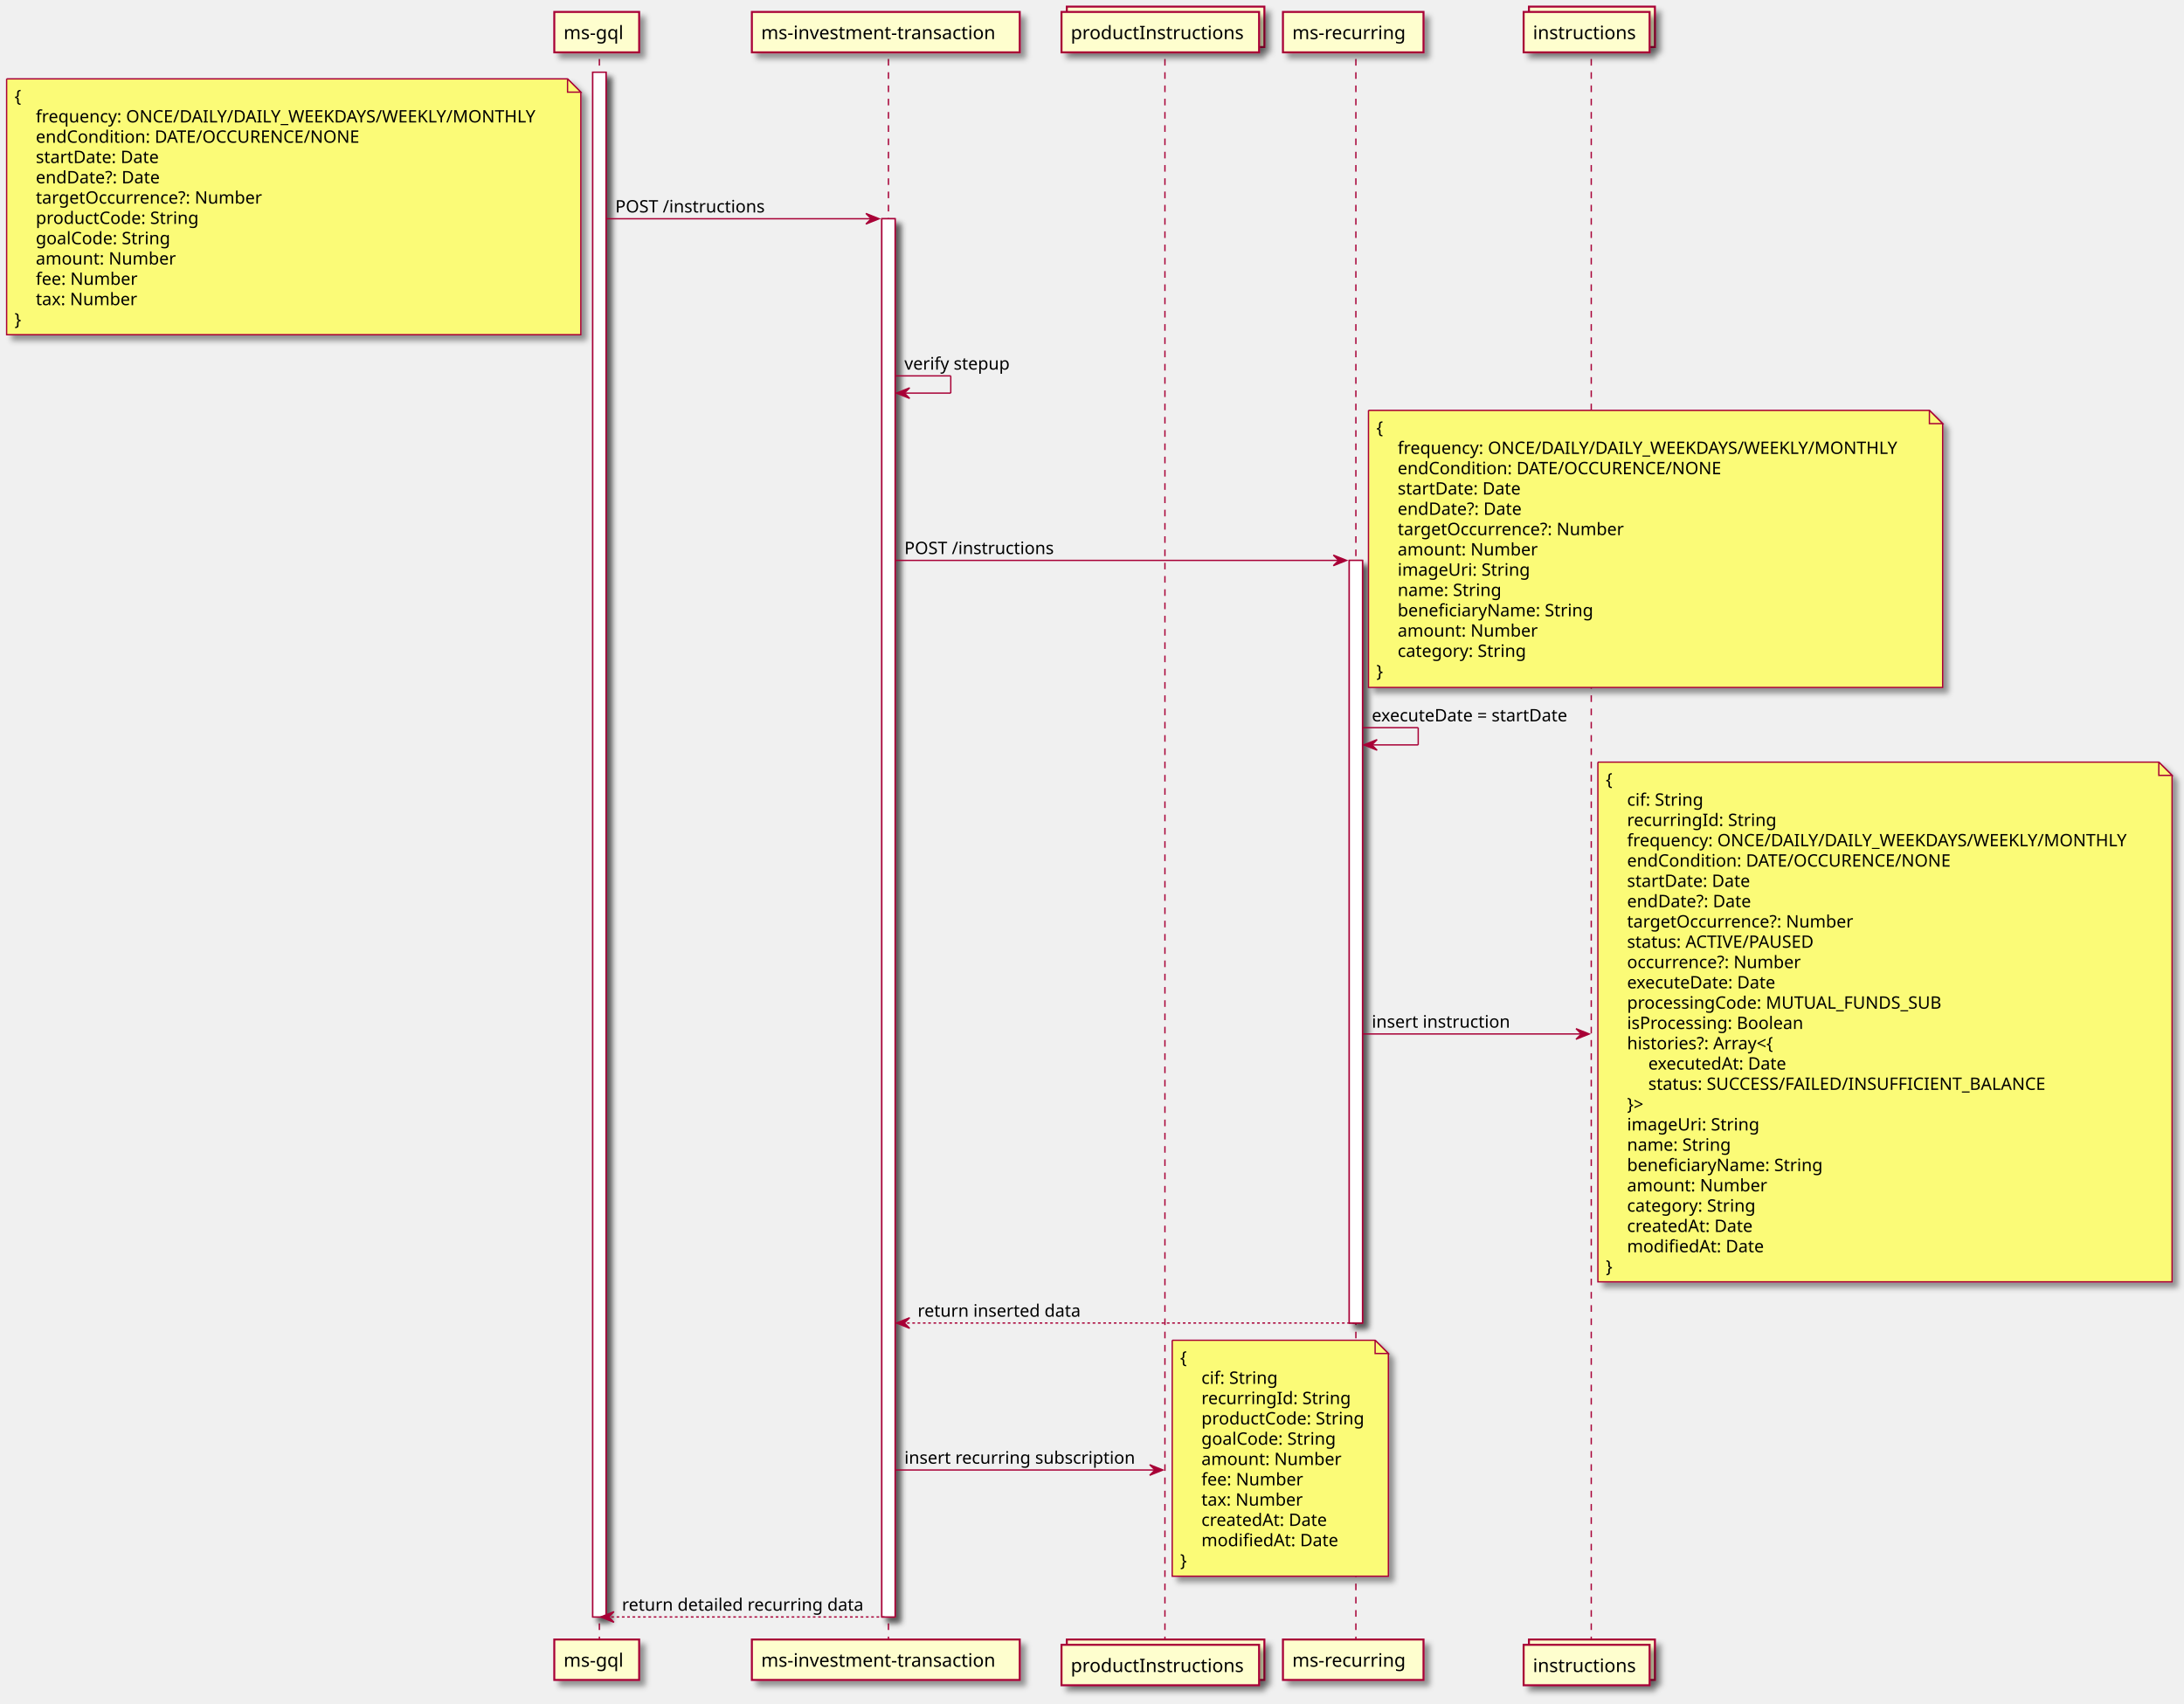
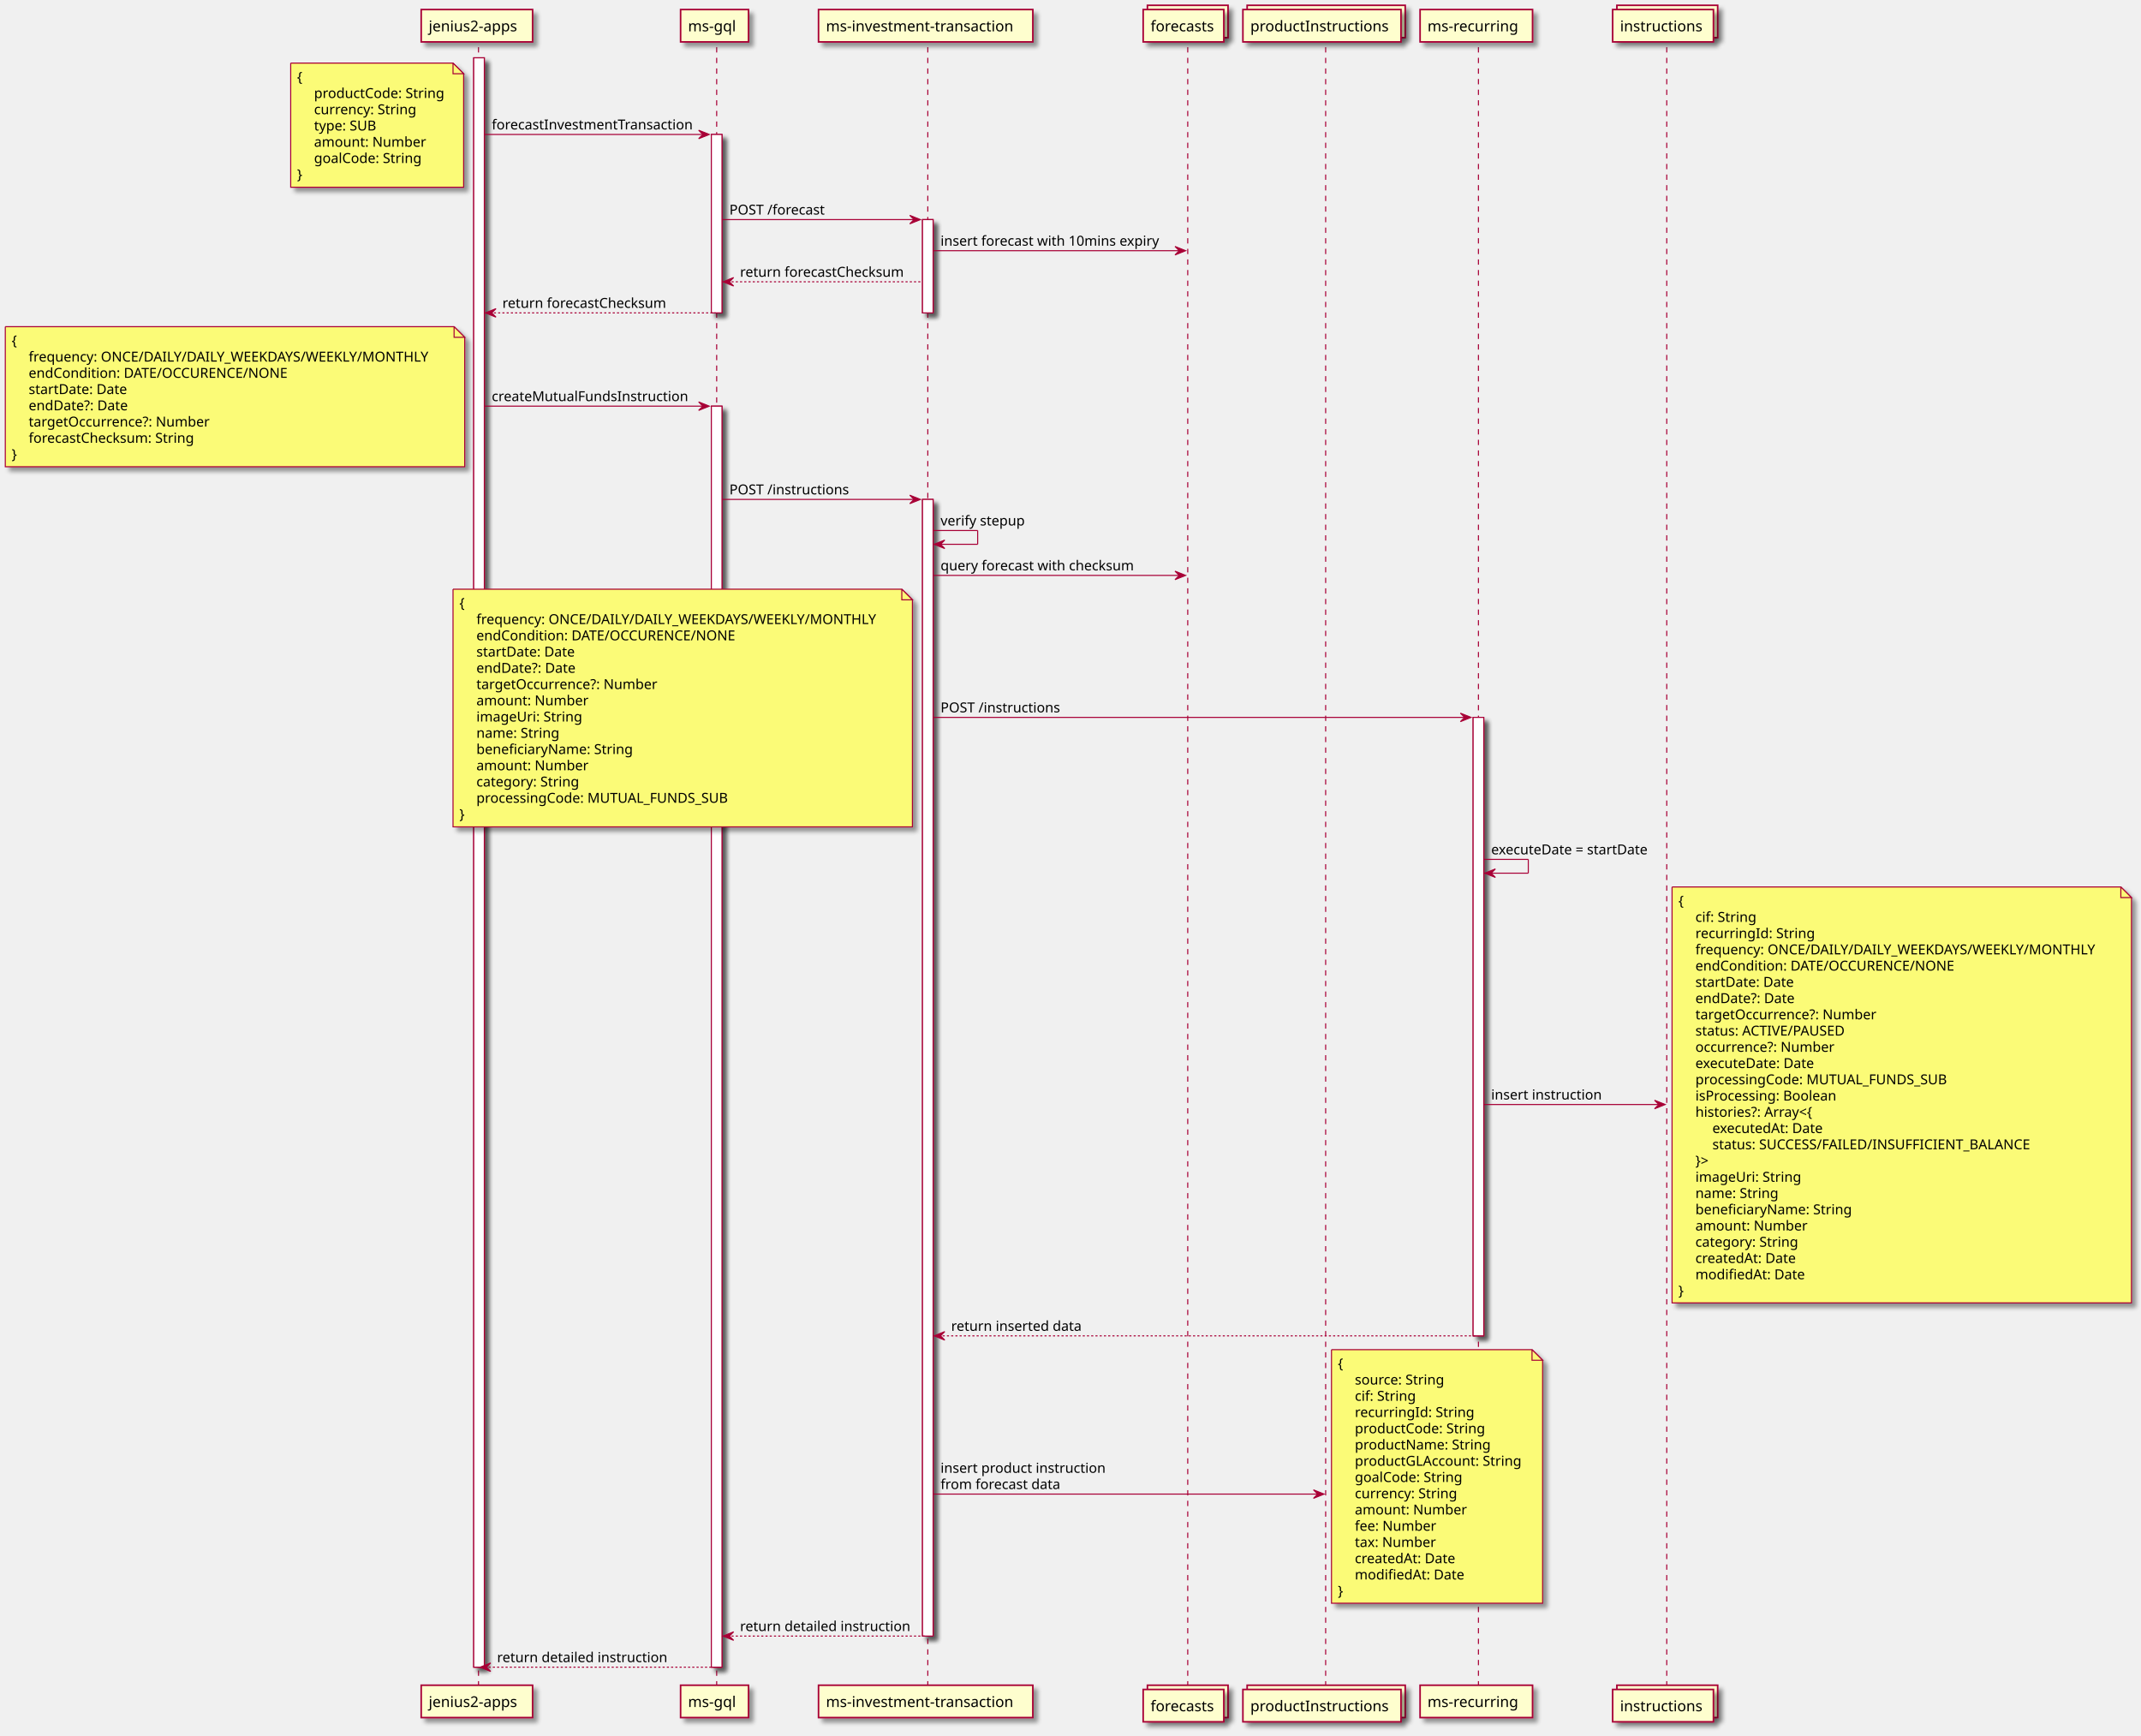
- <svg xmlns="http://www.w3.org/2000/svg" contentScriptType="application/ecmascript" contentStyleType="text/css" height="1285px" preserveAspectRatio="none" style="width:1647px;height:1285px;background:#FFFFFF;" version="1.1" viewBox="0 0 1647 1285" width="1647px" zoomAndPan="magnify">
+ <svg xmlns="http://www.w3.org/2000/svg" contentScriptType="application/ecmascript" contentStyleType="text/css" height="1636px" preserveAspectRatio="none" style="width:2018px;height:1636px;background:#FFFFFF;" version="1.1" viewBox="0 0 2018 1636" width="2018px" zoomAndPan="magnify">
  <defs>
-     <filter height="300%" id="f1tzmuscm38b3a" width="300%" x="-1" y="-1">
+     <filter height="300%" id="f1qr4s6dh1avhm" width="300%" x="-1" y="-1">
      <feGaussianBlur result="blurOut" stdDeviation="2.0" />
      <feColorMatrix in="blurOut" result="blurOut2" type="matrix" values="0 0 0 0 0 0 0 0 0 0 0 0 0 0 0 0 0 0 .4 0" />
      <feOffset dx="4.0" dy="4.0" in="blurOut2" result="blurOut3" />
      <feBlend in="SourceGraphic" in2="blurOut3" mode="normal" />
    </filter>
  </defs>
  <g>
-     <rect fill="#FFFFFF" filter="url(#f1tzmuscm38b3a)" height="1165.186" style="stroke:#A80036;stroke-width:1.0;" width="10" x="447" y="54.488" />
-     <rect fill="#FFFFFF" filter="url(#f1tzmuscm38b3a)" height="1054.667" style="stroke:#A80036;stroke-width:1.0;" width="10" x="665" y="165.007" />
-     <rect fill="#FFFFFF" filter="url(#f1tzmuscm38b3a)" height="575.248" style="stroke:#A80036;stroke-width:1.0;" width="10" x="1017.5" y="422.699" />
-     <line style="stroke:#A80036;stroke-width:1.0;stroke-dasharray:5.0,5.0;" x1="452" x2="452" y1="44.488" y2="1237.674" />
-     <line style="stroke:#A80036;stroke-width:1.0;stroke-dasharray:5.0,5.0;" x1="670" x2="670" y1="44.488" y2="1237.674" />
-     <line style="stroke:#A80036;stroke-width:1.0;stroke-dasharray:5.0,5.0;" x1="878.5" x2="878.5" y1="44.488" y2="1237.674" />
-     <line style="stroke:#A80036;stroke-width:1.0;stroke-dasharray:5.0,5.0;" x1="1022.5" x2="1022.5" y1="44.488" y2="1237.674" />
-     <line style="stroke:#A80036;stroke-width:1.0;stroke-dasharray:5.0,5.0;" x1="1200" x2="1200" y1="44.488" y2="1237.674" />
-     <rect fill="#FEFECE" filter="url(#f1tzmuscm38b3a)" height="30.488" style="stroke:#A80036;stroke-width:1.5;" width="64" x="418" y="9" />
-     <text fill="#000000" font-family="sans-serif" font-size="14" lengthAdjust="spacing" textLength="50" x="425" y="29.535">ms-gql</text>
-     <rect fill="#FEFECE" filter="url(#f1tzmuscm38b3a)" height="30.488" style="stroke:#A80036;stroke-width:1.5;" width="64" x="418" y="1236.674" />
-     <text fill="#000000" font-family="sans-serif" font-size="14" lengthAdjust="spacing" textLength="50" x="425" y="1257.209">ms-gql</text>
-     <rect fill="#FEFECE" filter="url(#f1tzmuscm38b3a)" height="30.488" style="stroke:#A80036;stroke-width:1.5;" width="202" x="567" y="9" />
-     <text fill="#000000" font-family="sans-serif" font-size="14" lengthAdjust="spacing" textLength="188" x="574" y="29.535">ms-investment-transaction</text>
-     <rect fill="#FEFECE" filter="url(#f1tzmuscm38b3a)" height="30.488" style="stroke:#A80036;stroke-width:1.5;" width="202" x="567" y="1236.674" />
-     <text fill="#000000" font-family="sans-serif" font-size="14" lengthAdjust="spacing" textLength="188" x="574" y="1257.209">ms-investment-transaction</text>
-     <rect fill="#FEFECE" filter="url(#f1tzmuscm38b3a)" height="30.488" style="stroke:#A80036;stroke-width:1.5;" width="149" x="804.5" y="5" />
-     <rect fill="#FEFECE" filter="url(#f1tzmuscm38b3a)" height="30.488" style="stroke:#A80036;stroke-width:1.5;" width="149" x="800.5" y="9" />
-     <text fill="#000000" font-family="sans-serif" font-size="14" lengthAdjust="spacing" textLength="135" x="807.5" y="29.535">productInstructions</text>
-     <rect fill="#FEFECE" filter="url(#f1tzmuscm38b3a)" height="30.488" style="stroke:#A80036;stroke-width:1.5;" width="149" x="804.5" y="1236.674" />
-     <rect fill="#FEFECE" filter="url(#f1tzmuscm38b3a)" height="30.488" style="stroke:#A80036;stroke-width:1.5;" width="149" x="800.5" y="1240.674" />
-     <text fill="#000000" font-family="sans-serif" font-size="14" lengthAdjust="spacing" textLength="135" x="807.5" y="1261.209">productInstructions</text>
-     <rect fill="#FEFECE" filter="url(#f1tzmuscm38b3a)" height="30.488" style="stroke:#A80036;stroke-width:1.5;" width="106" x="967.5" y="9" />
-     <text fill="#000000" font-family="sans-serif" font-size="14" lengthAdjust="spacing" textLength="92" x="974.5" y="29.535">ms-recurring</text>
-     <rect fill="#FEFECE" filter="url(#f1tzmuscm38b3a)" height="30.488" style="stroke:#A80036;stroke-width:1.5;" width="106" x="967.5" y="1236.674" />
-     <text fill="#000000" font-family="sans-serif" font-size="14" lengthAdjust="spacing" textLength="92" x="974.5" y="1257.209">ms-recurring</text>
-     <rect fill="#FEFECE" filter="url(#f1tzmuscm38b3a)" height="30.488" style="stroke:#A80036;stroke-width:1.5;" width="95" x="1153" y="5" />
-     <rect fill="#FEFECE" filter="url(#f1tzmuscm38b3a)" height="30.488" style="stroke:#A80036;stroke-width:1.5;" width="95" x="1149" y="9" />
-     <text fill="#000000" font-family="sans-serif" font-size="14" lengthAdjust="spacing" textLength="81" x="1156" y="29.535">instructions</text>
-     <rect fill="#FEFECE" filter="url(#f1tzmuscm38b3a)" height="30.488" style="stroke:#A80036;stroke-width:1.5;" width="95" x="1153" y="1236.674" />
-     <rect fill="#FEFECE" filter="url(#f1tzmuscm38b3a)" height="30.488" style="stroke:#A80036;stroke-width:1.5;" width="95" x="1149" y="1240.674" />
-     <text fill="#000000" font-family="sans-serif" font-size="14" lengthAdjust="spacing" textLength="81" x="1156" y="1261.209">instructions</text>
-     <rect fill="#FFFFFF" filter="url(#f1tzmuscm38b3a)" height="1165.186" style="stroke:#A80036;stroke-width:1.0;" width="10" x="447" y="54.488" />
-     <rect fill="#FFFFFF" filter="url(#f1tzmuscm38b3a)" height="1054.667" style="stroke:#A80036;stroke-width:1.0;" width="10" x="665" y="165.007" />
-     <rect fill="#FFFFFF" filter="url(#f1tzmuscm38b3a)" height="575.248" style="stroke:#A80036;stroke-width:1.0;" width="10" x="1017.5" y="422.699" />
-     <polygon fill="#A80036" points="653,161.007,663,165.007,653,169.007,657,165.007" style="stroke:#A80036;stroke-width:1.0;" />
-     <line style="stroke:#A80036;stroke-width:1.0;" x1="457" x2="659" y1="165.007" y2="165.007" />
-     <text fill="#000000" font-family="sans-serif" font-size="13" lengthAdjust="spacing" textLength="119" x="464" y="160.265">POST /instructions</text>
-     <path d="M5,59.488 L5,252.488 L438,252.488 L438,69.488 L428,59.488 L5,59.488 " fill="#FBFB77" filter="url(#f1tzmuscm38b3a)" style="stroke:#A80036;stroke-width:1.0;" />
-     <path d="M428,59.488 L428,69.488 L438,69.488 L428,59.488 " fill="#FBFB77" style="stroke:#A80036;stroke-width:1.0;" />
-     <text fill="#000000" font-family="sans-serif" font-size="13" lengthAdjust="spacing" textLength="4" x="11" y="77.057">{</text>
-     <text fill="#000000" font-family="sans-serif" font-size="13" lengthAdjust="spacing" textLength="396" x="27" y="92.367">frequency: ONCE/DAILY/DAILY_WEEKDAYS/WEEKLY/MONTHLY</text>
-     <text fill="#000000" font-family="sans-serif" font-size="13" lengthAdjust="spacing" textLength="256" x="27" y="107.678">endCondition: DATE/OCCURENCE/NONE</text>
-     <text fill="#000000" font-family="sans-serif" font-size="13" lengthAdjust="spacing" textLength="95" x="27" y="122.988">startDate: Date</text>
-     <text fill="#000000" font-family="sans-serif" font-size="13" lengthAdjust="spacing" textLength="94" x="27" y="138.299">endDate?: Date</text>
-     <text fill="#000000" font-family="sans-serif" font-size="13" lengthAdjust="spacing" textLength="171" x="27" y="153.609">targetOccurrence?: Number</text>
-     <text fill="#000000" font-family="sans-serif" font-size="13" lengthAdjust="spacing" textLength="126" x="27" y="168.92">productCode: String</text>
-     <text fill="#000000" font-family="sans-serif" font-size="13" lengthAdjust="spacing" textLength="104" x="27" y="184.231">goalCode: String</text>
-     <text fill="#000000" font-family="sans-serif" font-size="13" lengthAdjust="spacing" textLength="106" x="27" y="199.541">amount: Number</text>
-     <text fill="#000000" font-family="sans-serif" font-size="13" lengthAdjust="spacing" textLength="77" x="27" y="214.852">fee: Number</text>
-     <text fill="#000000" font-family="sans-serif" font-size="13" lengthAdjust="spacing" textLength="78" x="27" y="230.162">tax: Number</text>
-     <text fill="#000000" font-family="sans-serif" font-size="13" lengthAdjust="spacing" textLength="4" x="11" y="245.473">}</text>
-     <line style="stroke:#A80036;stroke-width:1.0;" x1="675" x2="717" y1="283.525" y2="283.525" />
-     <line style="stroke:#A80036;stroke-width:1.0;" x1="717" x2="717" y1="283.525" y2="296.525" />
-     <line style="stroke:#A80036;stroke-width:1.0;" x1="676" x2="717" y1="296.525" y2="296.525" />
-     <polygon fill="#A80036" points="686,292.525,676,296.525,686,300.525,682,296.525" style="stroke:#A80036;stroke-width:1.0;" />
-     <text fill="#000000" font-family="sans-serif" font-size="13" lengthAdjust="spacing" textLength="82" x="682" y="278.783">verify stepup</text>
-     <polygon fill="#A80036" points="1005.5,418.699,1015.5,422.699,1005.5,426.699,1009.5,422.699" style="stroke:#A80036;stroke-width:1.0;" />
-     <line style="stroke:#A80036;stroke-width:1.0;" x1="675" x2="1011.5" y1="422.699" y2="422.699" />
-     <text fill="#000000" font-family="sans-serif" font-size="13" lengthAdjust="spacing" textLength="119" x="682" y="417.957">POST /instructions</text>
-     <path d="M1032,309.525 L1032,518.525 L1465,518.525 L1465,319.525 L1455,309.525 L1032,309.525 " fill="#FBFB77" filter="url(#f1tzmuscm38b3a)" style="stroke:#A80036;stroke-width:1.0;" />
-     <path d="M1455,309.525 L1455,319.525 L1465,319.525 L1455,309.525 " fill="#FBFB77" style="stroke:#A80036;stroke-width:1.0;" />
-     <text fill="#000000" font-family="sans-serif" font-size="13" lengthAdjust="spacing" textLength="4" x="1038" y="327.094">{</text>
-     <text fill="#000000" font-family="sans-serif" font-size="13" lengthAdjust="spacing" textLength="396" x="1054" y="342.404">frequency: ONCE/DAILY/DAILY_WEEKDAYS/WEEKLY/MONTHLY</text>
-     <text fill="#000000" font-family="sans-serif" font-size="13" lengthAdjust="spacing" textLength="256" x="1054" y="357.715">endCondition: DATE/OCCURENCE/NONE</text>
-     <text fill="#000000" font-family="sans-serif" font-size="13" lengthAdjust="spacing" textLength="95" x="1054" y="373.025">startDate: Date</text>
-     <text fill="#000000" font-family="sans-serif" font-size="13" lengthAdjust="spacing" textLength="94" x="1054" y="388.336">endDate?: Date</text>
-     <text fill="#000000" font-family="sans-serif" font-size="13" lengthAdjust="spacing" textLength="171" x="1054" y="403.647">targetOccurrence?: Number</text>
-     <text fill="#000000" font-family="sans-serif" font-size="13" lengthAdjust="spacing" textLength="106" x="1054" y="418.957">amount: Number</text>
-     <text fill="#000000" font-family="sans-serif" font-size="13" lengthAdjust="spacing" textLength="101" x="1054" y="434.268">imageUri: String</text>
-     <text fill="#000000" font-family="sans-serif" font-size="13" lengthAdjust="spacing" textLength="79" x="1054" y="449.578">name: String</text>
-     <text fill="#000000" font-family="sans-serif" font-size="13" lengthAdjust="spacing" textLength="150" x="1054" y="464.889">beneficiaryName: String</text>
-     <text fill="#000000" font-family="sans-serif" font-size="13" lengthAdjust="spacing" textLength="106" x="1054" y="480.199">amount: Number</text>
-     <text fill="#000000" font-family="sans-serif" font-size="13" lengthAdjust="spacing" textLength="99" x="1054" y="495.51">category: String</text>
-     <text fill="#000000" font-family="sans-serif" font-size="13" lengthAdjust="spacing" textLength="4" x="1038" y="510.82">}</text>
-     <line style="stroke:#A80036;stroke-width:1.0;" x1="1027.5" x2="1069.5" y1="548.873" y2="548.873" />
-     <line style="stroke:#A80036;stroke-width:1.0;" x1="1069.5" x2="1069.5" y1="548.873" y2="561.873" />
-     <line style="stroke:#A80036;stroke-width:1.0;" x1="1028.5" x2="1069.5" y1="561.873" y2="561.873" />
-     <polygon fill="#A80036" points="1038.5,557.873,1028.5,561.873,1038.5,565.873,1034.5,561.873" style="stroke:#A80036;stroke-width:1.0;" />
-     <text fill="#000000" font-family="sans-serif" font-size="13" lengthAdjust="spacing" textLength="154" x="1034.5" y="544.131">executeDate = startDate</text>
-     <polygon fill="#A80036" points="1188.5,775.91,1198.5,779.91,1188.5,783.91,1192.5,779.91" style="stroke:#A80036;stroke-width:1.0;" />
-     <line style="stroke:#A80036;stroke-width:1.0;" x1="1027.5" x2="1194.5" y1="779.91" y2="779.91" />
-     <text fill="#000000" font-family="sans-serif" font-size="13" lengthAdjust="spacing" textLength="109" x="1034.5" y="775.168">insert instruction</text>
-     <path d="M1205,574.873 L1205,966.873 L1638,966.873 L1638,584.873 L1628,574.873 L1205,574.873 " fill="#FBFB77" filter="url(#f1tzmuscm38b3a)" style="stroke:#A80036;stroke-width:1.0;" />
-     <path d="M1628,574.873 L1628,584.873 L1638,584.873 L1628,574.873 " fill="#FBFB77" style="stroke:#A80036;stroke-width:1.0;" />
-     <text fill="#000000" font-family="sans-serif" font-size="13" lengthAdjust="spacing" textLength="4" x="1211" y="592.441">{</text>
-     <text fill="#000000" font-family="sans-serif" font-size="13" lengthAdjust="spacing" textLength="61" x="1227" y="607.752">cif: String</text>
-     <text fill="#000000" font-family="sans-serif" font-size="13" lengthAdjust="spacing" textLength="114" x="1227" y="623.062">recurringId: String</text>
-     <text fill="#000000" font-family="sans-serif" font-size="13" lengthAdjust="spacing" textLength="396" x="1227" y="638.373">frequency: ONCE/DAILY/DAILY_WEEKDAYS/WEEKLY/MONTHLY</text>
-     <text fill="#000000" font-family="sans-serif" font-size="13" lengthAdjust="spacing" textLength="256" x="1227" y="653.684">endCondition: DATE/OCCURENCE/NONE</text>
-     <text fill="#000000" font-family="sans-serif" font-size="13" lengthAdjust="spacing" textLength="95" x="1227" y="668.994">startDate: Date</text>
-     <text fill="#000000" font-family="sans-serif" font-size="13" lengthAdjust="spacing" textLength="94" x="1227" y="684.305">endDate?: Date</text>
-     <text fill="#000000" font-family="sans-serif" font-size="13" lengthAdjust="spacing" textLength="171" x="1227" y="699.615">targetOccurrence?: Number</text>
-     <text fill="#000000" font-family="sans-serif" font-size="13" lengthAdjust="spacing" textLength="148" x="1227" y="714.926">status: ACTIVE/PAUSED</text>
-     <text fill="#000000" font-family="sans-serif" font-size="13" lengthAdjust="spacing" textLength="132" x="1227" y="730.236">occurrence?: Number</text>
-     <text fill="#000000" font-family="sans-serif" font-size="13" lengthAdjust="spacing" textLength="115" x="1227" y="745.547">executeDate: Date</text>
-     <text fill="#000000" font-family="sans-serif" font-size="13" lengthAdjust="spacing" textLength="242" x="1227" y="760.857">processingCode: MUTUAL_FUNDS_SUB</text>
-     <text fill="#000000" font-family="sans-serif" font-size="13" lengthAdjust="spacing" textLength="136" x="1227" y="776.168">isProcessing: Boolean</text>
-     <text fill="#000000" font-family="sans-serif" font-size="13" lengthAdjust="spacing" textLength="115" x="1227" y="791.479">histories?: Array&lt;{</text>
-     <text fill="#000000" font-family="sans-serif" font-size="13" lengthAdjust="spacing" textLength="108" x="1243" y="806.789">executedAt: Date</text>
-     <text fill="#000000" font-family="sans-serif" font-size="13" lengthAdjust="spacing" textLength="311" x="1243" y="822.1">status: SUCCESS/FAILED/INSUFFICIENT_BALANCE</text>
-     <text fill="#000000" font-family="sans-serif" font-size="13" lengthAdjust="spacing" textLength="14" x="1227" y="837.41">}&gt;</text>
-     <text fill="#000000" font-family="sans-serif" font-size="13" lengthAdjust="spacing" textLength="101" x="1227" y="852.721">imageUri: String</text>
-     <text fill="#000000" font-family="sans-serif" font-size="13" lengthAdjust="spacing" textLength="79" x="1227" y="868.031">name: String</text>
-     <text fill="#000000" font-family="sans-serif" font-size="13" lengthAdjust="spacing" textLength="150" x="1227" y="883.342">beneficiaryName: String</text>
-     <text fill="#000000" font-family="sans-serif" font-size="13" lengthAdjust="spacing" textLength="106" x="1227" y="898.652">amount: Number</text>
-     <text fill="#000000" font-family="sans-serif" font-size="13" lengthAdjust="spacing" textLength="99" x="1227" y="913.963">category: String</text>
-     <text fill="#000000" font-family="sans-serif" font-size="13" lengthAdjust="spacing" textLength="97" x="1227" y="929.273">createdAt: Date</text>
-     <text fill="#000000" font-family="sans-serif" font-size="13" lengthAdjust="spacing" textLength="107" x="1227" y="944.584">modifiedAt: Date</text>
-     <text fill="#000000" font-family="sans-serif" font-size="13" lengthAdjust="spacing" textLength="4" x="1211" y="959.894">}</text>
-     <polygon fill="#A80036" points="686,993.947,676,997.947,686,1001.947,682,997.947" style="stroke:#A80036;stroke-width:1.0;" />
-     <line style="stroke:#A80036;stroke-width:1.0;stroke-dasharray:2.0,2.0;" x1="680" x2="1021.5" y1="997.947" y2="997.947" />
-     <text fill="#000000" font-family="sans-serif" font-size="13" lengthAdjust="spacing" textLength="124" x="692" y="993.205">return inserted data</text>
-     <polygon fill="#A80036" points="867,1104.811,877,1108.811,867,1112.811,871,1108.811" style="stroke:#A80036;stroke-width:1.0;" />
-     <line style="stroke:#A80036;stroke-width:1.0;" x1="675" x2="873" y1="1108.811" y2="1108.811" />
-     <text fill="#000000" font-family="sans-serif" font-size="13" lengthAdjust="spacing" textLength="180" x="682" y="1104.068">insert recurring subscription</text>
-     <path d="M884,1010.947 L884,1188.947 L1047,1188.947 L1047,1020.947 L1037,1010.947 L884,1010.947 " fill="#FBFB77" filter="url(#f1tzmuscm38b3a)" style="stroke:#A80036;stroke-width:1.0;" />
-     <path d="M1037,1010.947 L1037,1020.947 L1047,1020.947 L1037,1010.947 " fill="#FBFB77" style="stroke:#A80036;stroke-width:1.0;" />
-     <text fill="#000000" font-family="sans-serif" font-size="13" lengthAdjust="spacing" textLength="4" x="890" y="1028.516">{</text>
-     <text fill="#000000" font-family="sans-serif" font-size="13" lengthAdjust="spacing" textLength="61" x="906" y="1043.826">cif: String</text>
-     <text fill="#000000" font-family="sans-serif" font-size="13" lengthAdjust="spacing" textLength="114" x="906" y="1059.137">recurringId: String</text>
-     <text fill="#000000" font-family="sans-serif" font-size="13" lengthAdjust="spacing" textLength="126" x="906" y="1074.447">productCode: String</text>
-     <text fill="#000000" font-family="sans-serif" font-size="13" lengthAdjust="spacing" textLength="104" x="906" y="1089.758">goalCode: String</text>
-     <text fill="#000000" font-family="sans-serif" font-size="13" lengthAdjust="spacing" textLength="106" x="906" y="1105.068">amount: Number</text>
-     <text fill="#000000" font-family="sans-serif" font-size="13" lengthAdjust="spacing" textLength="77" x="906" y="1120.379">fee: Number</text>
-     <text fill="#000000" font-family="sans-serif" font-size="13" lengthAdjust="spacing" textLength="78" x="906" y="1135.689">tax: Number</text>
-     <text fill="#000000" font-family="sans-serif" font-size="13" lengthAdjust="spacing" textLength="97" x="906" y="1151">createdAt: Date</text>
-     <text fill="#000000" font-family="sans-serif" font-size="13" lengthAdjust="spacing" textLength="107" x="906" y="1166.311">modifiedAt: Date</text>
-     <text fill="#000000" font-family="sans-serif" font-size="13" lengthAdjust="spacing" textLength="4" x="890" y="1181.621">}</text>
-     <polygon fill="#A80036" points="463,1215.674,453,1219.674,463,1223.674,459,1219.674" style="stroke:#A80036;stroke-width:1.0;" />
-     <line style="stroke:#A80036;stroke-width:1.0;stroke-dasharray:2.0,2.0;" x1="457" x2="669" y1="1219.674" y2="1219.674" />
-     <text fill="#000000" font-family="sans-serif" font-size="13" lengthAdjust="spacing" textLength="184" x="469" y="1214.932">return detailed recurring data</text>
+     <rect fill="#FFFFFF" filter="url(#f1qr4s6dh1avhm)" height="1516.844" style="stroke:#A80036;stroke-width:1.0;" width="10" x="446.5" y="54.488" />
+     <rect fill="#FFFFFF" filter="url(#f1qr4s6dh1avhm)" height="168.174" style="stroke:#A80036;stroke-width:1.0;" width="10" x="670.5" y="126.731" />
+     <rect fill="#FFFFFF" filter="url(#f1qr4s6dh1avhm)" height="1188.53" style="stroke:#A80036;stroke-width:1.0;" width="10" x="670.5" y="382.802" />
+     <rect fill="#FFFFFF" filter="url(#f1qr4s6dh1avhm)" height="87.932" style="stroke:#A80036;stroke-width:1.0;" width="10" x="869.5" y="206.973" />
+     <rect fill="#FFFFFF" filter="url(#f1qr4s6dh1avhm)" height="1071.322" style="stroke:#A80036;stroke-width:1.0;" width="10" x="869.5" y="470.699" />
+     <rect fill="#FFFFFF" filter="url(#f1qr4s6dh1avhm)" height="582.903" style="stroke:#A80036;stroke-width:1.0;" width="10" x="1388.5" y="676.149" />
+     <line style="stroke:#A80036;stroke-width:1.0;stroke-dasharray:5.0,5.0;" x1="451" x2="451" y1="44.488" y2="1589.332" />
+     <line style="stroke:#A80036;stroke-width:1.0;stroke-dasharray:5.0,5.0;" x1="675.5" x2="675.5" y1="44.488" y2="1589.332" />
+     <line style="stroke:#A80036;stroke-width:1.0;stroke-dasharray:5.0,5.0;" x1="874.5" x2="874.5" y1="44.488" y2="1589.332" />
+     <line style="stroke:#A80036;stroke-width:1.0;stroke-dasharray:5.0,5.0;" x1="1119.5" x2="1119.5" y1="44.488" y2="1589.332" />
+     <line style="stroke:#A80036;stroke-width:1.0;stroke-dasharray:5.0,5.0;" x1="1249.5" x2="1249.5" y1="44.488" y2="1589.332" />
+     <line style="stroke:#A80036;stroke-width:1.0;stroke-dasharray:5.0,5.0;" x1="1393.5" x2="1393.5" y1="44.488" y2="1589.332" />
+     <line style="stroke:#A80036;stroke-width:1.0;stroke-dasharray:5.0,5.0;" x1="1571" x2="1571" y1="44.488" y2="1589.332" />
+     <rect fill="#FEFECE" filter="url(#f1qr4s6dh1avhm)" height="30.488" style="stroke:#A80036;stroke-width:1.5;" width="105" x="397" y="9" />
+     <text fill="#000000" font-family="sans-serif" font-size="14" lengthAdjust="spacing" textLength="91" x="404" y="29.535">jenius2-apps</text>
+     <rect fill="#FEFECE" filter="url(#f1qr4s6dh1avhm)" height="30.488" style="stroke:#A80036;stroke-width:1.5;" width="105" x="397" y="1588.332" />
+     <text fill="#000000" font-family="sans-serif" font-size="14" lengthAdjust="spacing" textLength="91" x="404" y="1608.867">jenius2-apps</text>
+     <rect fill="#FEFECE" filter="url(#f1qr4s6dh1avhm)" height="30.488" style="stroke:#A80036;stroke-width:1.5;" width="64" x="641.5" y="9" />
+     <text fill="#000000" font-family="sans-serif" font-size="14" lengthAdjust="spacing" textLength="50" x="648.5" y="29.535">ms-gql</text>
+     <rect fill="#FEFECE" filter="url(#f1qr4s6dh1avhm)" height="30.488" style="stroke:#A80036;stroke-width:1.5;" width="64" x="641.5" y="1588.332" />
+     <text fill="#000000" font-family="sans-serif" font-size="14" lengthAdjust="spacing" textLength="50" x="648.5" y="1608.867">ms-gql</text>
+     <rect fill="#FEFECE" filter="url(#f1qr4s6dh1avhm)" height="30.488" style="stroke:#A80036;stroke-width:1.5;" width="202" x="771.5" y="9" />
+     <text fill="#000000" font-family="sans-serif" font-size="14" lengthAdjust="spacing" textLength="188" x="778.5" y="29.535">ms-investment-transaction</text>
+     <rect fill="#FEFECE" filter="url(#f1qr4s6dh1avhm)" height="30.488" style="stroke:#A80036;stroke-width:1.5;" width="202" x="771.5" y="1588.332" />
+     <text fill="#000000" font-family="sans-serif" font-size="14" lengthAdjust="spacing" textLength="188" x="778.5" y="1608.867">ms-investment-transaction</text>
+     <rect fill="#FEFECE" filter="url(#f1qr4s6dh1avhm)" height="30.488" style="stroke:#A80036;stroke-width:1.5;" width="76" x="1081.5" y="5" />
+     <rect fill="#FEFECE" filter="url(#f1qr4s6dh1avhm)" height="30.488" style="stroke:#A80036;stroke-width:1.5;" width="76" x="1077.5" y="9" />
+     <text fill="#000000" font-family="sans-serif" font-size="14" lengthAdjust="spacing" textLength="62" x="1084.5" y="29.535">forecasts</text>
+     <rect fill="#FEFECE" filter="url(#f1qr4s6dh1avhm)" height="30.488" style="stroke:#A80036;stroke-width:1.5;" width="76" x="1081.5" y="1588.332" />
+     <rect fill="#FEFECE" filter="url(#f1qr4s6dh1avhm)" height="30.488" style="stroke:#A80036;stroke-width:1.5;" width="76" x="1077.5" y="1592.332" />
+     <text fill="#000000" font-family="sans-serif" font-size="14" lengthAdjust="spacing" textLength="62" x="1084.5" y="1612.867">forecasts</text>
+     <rect fill="#FEFECE" filter="url(#f1qr4s6dh1avhm)" height="30.488" style="stroke:#A80036;stroke-width:1.5;" width="149" x="1175.5" y="5" />
+     <rect fill="#FEFECE" filter="url(#f1qr4s6dh1avhm)" height="30.488" style="stroke:#A80036;stroke-width:1.5;" width="149" x="1171.5" y="9" />
+     <text fill="#000000" font-family="sans-serif" font-size="14" lengthAdjust="spacing" textLength="135" x="1178.5" y="29.535">productInstructions</text>
+     <rect fill="#FEFECE" filter="url(#f1qr4s6dh1avhm)" height="30.488" style="stroke:#A80036;stroke-width:1.5;" width="149" x="1175.5" y="1588.332" />
+     <rect fill="#FEFECE" filter="url(#f1qr4s6dh1avhm)" height="30.488" style="stroke:#A80036;stroke-width:1.5;" width="149" x="1171.5" y="1592.332" />
+     <text fill="#000000" font-family="sans-serif" font-size="14" lengthAdjust="spacing" textLength="135" x="1178.5" y="1612.867">productInstructions</text>
+     <rect fill="#FEFECE" filter="url(#f1qr4s6dh1avhm)" height="30.488" style="stroke:#A80036;stroke-width:1.5;" width="106" x="1338.5" y="9" />
+     <text fill="#000000" font-family="sans-serif" font-size="14" lengthAdjust="spacing" textLength="92" x="1345.5" y="29.535">ms-recurring</text>
+     <rect fill="#FEFECE" filter="url(#f1qr4s6dh1avhm)" height="30.488" style="stroke:#A80036;stroke-width:1.5;" width="106" x="1338.5" y="1588.332" />
+     <text fill="#000000" font-family="sans-serif" font-size="14" lengthAdjust="spacing" textLength="92" x="1345.5" y="1608.867">ms-recurring</text>
+     <rect fill="#FEFECE" filter="url(#f1qr4s6dh1avhm)" height="30.488" style="stroke:#A80036;stroke-width:1.5;" width="95" x="1524" y="5" />
+     <rect fill="#FEFECE" filter="url(#f1qr4s6dh1avhm)" height="30.488" style="stroke:#A80036;stroke-width:1.5;" width="95" x="1520" y="9" />
+     <text fill="#000000" font-family="sans-serif" font-size="14" lengthAdjust="spacing" textLength="81" x="1527" y="29.535">instructions</text>
+     <rect fill="#FEFECE" filter="url(#f1qr4s6dh1avhm)" height="30.488" style="stroke:#A80036;stroke-width:1.5;" width="95" x="1524" y="1588.332" />
+     <rect fill="#FEFECE" filter="url(#f1qr4s6dh1avhm)" height="30.488" style="stroke:#A80036;stroke-width:1.5;" width="95" x="1520" y="1592.332" />
+     <text fill="#000000" font-family="sans-serif" font-size="14" lengthAdjust="spacing" textLength="81" x="1527" y="1612.867">instructions</text>
+     <rect fill="#FFFFFF" filter="url(#f1qr4s6dh1avhm)" height="1516.844" style="stroke:#A80036;stroke-width:1.0;" width="10" x="446.5" y="54.488" />
+     <rect fill="#FFFFFF" filter="url(#f1qr4s6dh1avhm)" height="168.174" style="stroke:#A80036;stroke-width:1.0;" width="10" x="670.5" y="126.731" />
+     <rect fill="#FFFFFF" filter="url(#f1qr4s6dh1avhm)" height="1188.53" style="stroke:#A80036;stroke-width:1.0;" width="10" x="670.5" y="382.802" />
+     <rect fill="#FFFFFF" filter="url(#f1qr4s6dh1avhm)" height="87.932" style="stroke:#A80036;stroke-width:1.0;" width="10" x="869.5" y="206.973" />
+     <rect fill="#FFFFFF" filter="url(#f1qr4s6dh1avhm)" height="1071.322" style="stroke:#A80036;stroke-width:1.0;" width="10" x="869.5" y="470.699" />
+     <rect fill="#FFFFFF" filter="url(#f1qr4s6dh1avhm)" height="582.903" style="stroke:#A80036;stroke-width:1.0;" width="10" x="1388.5" y="676.149" />
+     <polygon fill="#A80036" points="658.5,122.731,668.5,126.731,658.5,130.731,662.5,126.731" style="stroke:#A80036;stroke-width:1.0;" />
+     <line style="stroke:#A80036;stroke-width:1.0;" x1="456.5" x2="664.5" y1="126.731" y2="126.731" />
+     <text fill="#000000" font-family="sans-serif" font-size="13" lengthAdjust="spacing" textLength="195" x="463.5" y="121.988">forecastInvestmentTransaction</text>
+     <path d="M274,59.488 L274,176.488 L437,176.488 L437,69.488 L427,59.488 L274,59.488 " fill="#FBFB77" filter="url(#f1qr4s6dh1avhm)" style="stroke:#A80036;stroke-width:1.0;" />
+     <path d="M427,59.488 L427,69.488 L437,69.488 L427,59.488 " fill="#FBFB77" style="stroke:#A80036;stroke-width:1.0;" />
+     <text fill="#000000" font-family="sans-serif" font-size="13" lengthAdjust="spacing" textLength="4" x="280" y="77.057">{</text>
+     <text fill="#000000" font-family="sans-serif" font-size="13" lengthAdjust="spacing" textLength="126" x="296" y="92.367">productCode: String</text>
+     <text fill="#000000" font-family="sans-serif" font-size="13" lengthAdjust="spacing" textLength="99" x="296" y="107.678">currency: String</text>
+     <text fill="#000000" font-family="sans-serif" font-size="13" lengthAdjust="spacing" textLength="58" x="296" y="122.988">type: SUB</text>
+     <text fill="#000000" font-family="sans-serif" font-size="13" lengthAdjust="spacing" textLength="106" x="296" y="138.299">amount: Number</text>
+     <text fill="#000000" font-family="sans-serif" font-size="13" lengthAdjust="spacing" textLength="104" x="296" y="153.609">goalCode: String</text>
+     <text fill="#000000" font-family="sans-serif" font-size="13" lengthAdjust="spacing" textLength="4" x="280" y="168.92">}</text>
+     <polygon fill="#A80036" points="857.5,202.973,867.5,206.973,857.5,210.973,861.5,206.973" style="stroke:#A80036;stroke-width:1.0;" />
+     <line style="stroke:#A80036;stroke-width:1.0;" x1="680.5" x2="863.5" y1="206.973" y2="206.973" />
+     <text fill="#000000" font-family="sans-serif" font-size="13" lengthAdjust="spacing" textLength="94" x="687.5" y="202.231">POST /forecast</text>
+     <polygon fill="#A80036" points="1107.5,232.283,1117.5,236.283,1107.5,240.283,1111.5,236.283" style="stroke:#A80036;stroke-width:1.0;" />
+     <line style="stroke:#A80036;stroke-width:1.0;" x1="879.5" x2="1113.5" y1="236.283" y2="236.283" />
+     <text fill="#000000" font-family="sans-serif" font-size="13" lengthAdjust="spacing" textLength="216" x="886.5" y="231.541">insert forecast with 10mins expiry</text>
+     <polygon fill="#A80036" points="691.5,261.594,681.5,265.594,691.5,269.594,687.5,265.594" style="stroke:#A80036;stroke-width:1.0;" />
+     <line style="stroke:#A80036;stroke-width:1.0;stroke-dasharray:2.0,2.0;" x1="685.5" x2="868.5" y1="265.594" y2="265.594" />
+     <text fill="#000000" font-family="sans-serif" font-size="13" lengthAdjust="spacing" textLength="159" x="697.5" y="260.852">return forecastChecksum</text>
+     <polygon fill="#A80036" points="467.5,290.904,457.5,294.904,467.5,298.904,463.5,294.904" style="stroke:#A80036;stroke-width:1.0;" />
+     <line style="stroke:#A80036;stroke-width:1.0;stroke-dasharray:2.0,2.0;" x1="461.5" x2="674.5" y1="294.904" y2="294.904" />
+     <text fill="#000000" font-family="sans-serif" font-size="13" lengthAdjust="spacing" textLength="159" x="473.5" y="290.162">return forecastChecksum</text>
+     <polygon fill="#A80036" points="658.5,378.802,668.5,382.802,658.5,386.802,662.5,382.802" style="stroke:#A80036;stroke-width:1.0;" />
+     <line style="stroke:#A80036;stroke-width:1.0;" x1="456.5" x2="664.5" y1="382.802" y2="382.802" />
+     <text fill="#000000" font-family="sans-serif" font-size="13" lengthAdjust="spacing" textLength="188" x="463.5" y="378.06">createMutualFundsInstruction</text>
+     <path d="M5,307.904 L5,439.904 L438,439.904 L438,317.904 L428,307.904 L5,307.904 " fill="#FBFB77" filter="url(#f1qr4s6dh1avhm)" style="stroke:#A80036;stroke-width:1.0;" />
+     <path d="M428,307.904 L428,317.904 L438,317.904 L428,307.904 " fill="#FBFB77" style="stroke:#A80036;stroke-width:1.0;" />
+     <text fill="#000000" font-family="sans-serif" font-size="13" lengthAdjust="spacing" textLength="4" x="11" y="325.473">{</text>
+     <text fill="#000000" font-family="sans-serif" font-size="13" lengthAdjust="spacing" textLength="396" x="27" y="340.783">frequency: ONCE/DAILY/DAILY_WEEKDAYS/WEEKLY/MONTHLY</text>
+     <text fill="#000000" font-family="sans-serif" font-size="13" lengthAdjust="spacing" textLength="256" x="27" y="356.094">endCondition: DATE/OCCURENCE/NONE</text>
+     <text fill="#000000" font-family="sans-serif" font-size="13" lengthAdjust="spacing" textLength="95" x="27" y="371.404">startDate: Date</text>
+     <text fill="#000000" font-family="sans-serif" font-size="13" lengthAdjust="spacing" textLength="94" x="27" y="386.715">endDate?: Date</text>
+     <text fill="#000000" font-family="sans-serif" font-size="13" lengthAdjust="spacing" textLength="171" x="27" y="402.025">targetOccurrence?: Number</text>
+     <text fill="#000000" font-family="sans-serif" font-size="13" lengthAdjust="spacing" textLength="162" x="27" y="417.336">forecastChecksum: String</text>
+     <text fill="#000000" font-family="sans-serif" font-size="13" lengthAdjust="spacing" textLength="4" x="11" y="432.647">}</text>
+     <polygon fill="#A80036" points="857.5,466.699,867.5,470.699,857.5,474.699,861.5,470.699" style="stroke:#A80036;stroke-width:1.0;" />
+     <line style="stroke:#A80036;stroke-width:1.0;" x1="680.5" x2="863.5" y1="470.699" y2="470.699" />
+     <text fill="#000000" font-family="sans-serif" font-size="13" lengthAdjust="spacing" textLength="119" x="687.5" y="465.957">POST /instructions</text>
+     <line style="stroke:#A80036;stroke-width:1.0;" x1="879.5" x2="921.5" y1="500.01" y2="500.01" />
+     <line style="stroke:#A80036;stroke-width:1.0;" x1="921.5" x2="921.5" y1="500.01" y2="513.01" />
+     <line style="stroke:#A80036;stroke-width:1.0;" x1="880.5" x2="921.5" y1="513.01" y2="513.01" />
+     <polygon fill="#A80036" points="890.5,509.01,880.5,513.01,890.5,517.01,886.5,513.01" style="stroke:#A80036;stroke-width:1.0;" />
+     <text fill="#000000" font-family="sans-serif" font-size="13" lengthAdjust="spacing" textLength="82" x="886.5" y="495.268">verify stepup</text>
+     <polygon fill="#A80036" points="1107.5,538.32,1117.5,542.32,1107.5,546.32,1111.5,542.32" style="stroke:#A80036;stroke-width:1.0;" />
+     <line style="stroke:#A80036;stroke-width:1.0;" x1="879.5" x2="1113.5" y1="542.32" y2="542.32" />
+     <text fill="#000000" font-family="sans-serif" font-size="13" lengthAdjust="spacing" textLength="189" x="886.5" y="537.578">query forecast with checksum</text>
+     <polygon fill="#A80036" points="1376.5,672.149,1386.5,676.149,1376.5,680.149,1380.5,676.149" style="stroke:#A80036;stroke-width:1.0;" />
+     <line style="stroke:#A80036;stroke-width:1.0;" x1="879.5" x2="1382.5" y1="676.149" y2="676.149" />
+     <text fill="#000000" font-family="sans-serif" font-size="13" lengthAdjust="spacing" textLength="119" x="886.5" y="671.407">POST /instructions</text>
+     <path d="M427,555.32 L427,779.32 L860,779.32 L860,565.32 L850,555.32 L427,555.32 " fill="#FBFB77" filter="url(#f1qr4s6dh1avhm)" style="stroke:#A80036;stroke-width:1.0;" />
+     <path d="M850,555.32 L850,565.32 L860,565.32 L850,555.32 " fill="#FBFB77" style="stroke:#A80036;stroke-width:1.0;" />
+     <text fill="#000000" font-family="sans-serif" font-size="13" lengthAdjust="spacing" textLength="4" x="433" y="572.889">{</text>
+     <text fill="#000000" font-family="sans-serif" font-size="13" lengthAdjust="spacing" textLength="396" x="449" y="588.199">frequency: ONCE/DAILY/DAILY_WEEKDAYS/WEEKLY/MONTHLY</text>
+     <text fill="#000000" font-family="sans-serif" font-size="13" lengthAdjust="spacing" textLength="256" x="449" y="603.51">endCondition: DATE/OCCURENCE/NONE</text>
+     <text fill="#000000" font-family="sans-serif" font-size="13" lengthAdjust="spacing" textLength="95" x="449" y="618.82">startDate: Date</text>
+     <text fill="#000000" font-family="sans-serif" font-size="13" lengthAdjust="spacing" textLength="94" x="449" y="634.131">endDate?: Date</text>
+     <text fill="#000000" font-family="sans-serif" font-size="13" lengthAdjust="spacing" textLength="171" x="449" y="649.441">targetOccurrence?: Number</text>
+     <text fill="#000000" font-family="sans-serif" font-size="13" lengthAdjust="spacing" textLength="106" x="449" y="664.752">amount: Number</text>
+     <text fill="#000000" font-family="sans-serif" font-size="13" lengthAdjust="spacing" textLength="101" x="449" y="680.062">imageUri: String</text>
+     <text fill="#000000" font-family="sans-serif" font-size="13" lengthAdjust="spacing" textLength="79" x="449" y="695.373">name: String</text>
+     <text fill="#000000" font-family="sans-serif" font-size="13" lengthAdjust="spacing" textLength="150" x="449" y="710.684">beneficiaryName: String</text>
+     <text fill="#000000" font-family="sans-serif" font-size="13" lengthAdjust="spacing" textLength="106" x="449" y="725.994">amount: Number</text>
+     <text fill="#000000" font-family="sans-serif" font-size="13" lengthAdjust="spacing" textLength="99" x="449" y="741.305">category: String</text>
+     <text fill="#000000" font-family="sans-serif" font-size="13" lengthAdjust="spacing" textLength="242" x="449" y="756.615">processingCode: MUTUAL_FUNDS_SUB</text>
+     <text fill="#000000" font-family="sans-serif" font-size="13" lengthAdjust="spacing" textLength="4" x="433" y="771.926">}</text>
+     <line style="stroke:#A80036;stroke-width:1.0;" x1="1398.5" x2="1440.5" y1="809.979" y2="809.979" />
+     <line style="stroke:#A80036;stroke-width:1.0;" x1="1440.5" x2="1440.5" y1="809.979" y2="822.979" />
+     <line style="stroke:#A80036;stroke-width:1.0;" x1="1399.5" x2="1440.5" y1="822.979" y2="822.979" />
+     <polygon fill="#A80036" points="1409.5,818.979,1399.5,822.979,1409.5,826.979,1405.5,822.979" style="stroke:#A80036;stroke-width:1.0;" />
+     <text fill="#000000" font-family="sans-serif" font-size="13" lengthAdjust="spacing" textLength="154" x="1405.5" y="805.236">executeDate = startDate</text>
+     <polygon fill="#A80036" points="1559.5,1037.016,1569.5,1041.016,1559.5,1045.016,1563.5,1041.016" style="stroke:#A80036;stroke-width:1.0;" />
+     <line style="stroke:#A80036;stroke-width:1.0;" x1="1398.5" x2="1565.5" y1="1041.016" y2="1041.016" />
+     <text fill="#000000" font-family="sans-serif" font-size="13" lengthAdjust="spacing" textLength="109" x="1405.5" y="1036.273">insert instruction</text>
+     <path d="M1576,835.979 L1576,1227.978 L2009,1227.978 L2009,845.979 L1999,835.979 L1576,835.979 " fill="#FBFB77" filter="url(#f1qr4s6dh1avhm)" style="stroke:#A80036;stroke-width:1.0;" />
+     <path d="M1999,835.979 L1999,845.979 L2009,845.979 L1999,835.979 " fill="#FBFB77" style="stroke:#A80036;stroke-width:1.0;" />
+     <text fill="#000000" font-family="sans-serif" font-size="13" lengthAdjust="spacing" textLength="4" x="1582" y="853.547">{</text>
+     <text fill="#000000" font-family="sans-serif" font-size="13" lengthAdjust="spacing" textLength="61" x="1598" y="868.857">cif: String</text>
+     <text fill="#000000" font-family="sans-serif" font-size="13" lengthAdjust="spacing" textLength="114" x="1598" y="884.168">recurringId: String</text>
+     <text fill="#000000" font-family="sans-serif" font-size="13" lengthAdjust="spacing" textLength="396" x="1598" y="899.479">frequency: ONCE/DAILY/DAILY_WEEKDAYS/WEEKLY/MONTHLY</text>
+     <text fill="#000000" font-family="sans-serif" font-size="13" lengthAdjust="spacing" textLength="256" x="1598" y="914.789">endCondition: DATE/OCCURENCE/NONE</text>
+     <text fill="#000000" font-family="sans-serif" font-size="13" lengthAdjust="spacing" textLength="95" x="1598" y="930.1">startDate: Date</text>
+     <text fill="#000000" font-family="sans-serif" font-size="13" lengthAdjust="spacing" textLength="94" x="1598" y="945.41">endDate?: Date</text>
+     <text fill="#000000" font-family="sans-serif" font-size="13" lengthAdjust="spacing" textLength="171" x="1598" y="960.721">targetOccurrence?: Number</text>
+     <text fill="#000000" font-family="sans-serif" font-size="13" lengthAdjust="spacing" textLength="148" x="1598" y="976.031">status: ACTIVE/PAUSED</text>
+     <text fill="#000000" font-family="sans-serif" font-size="13" lengthAdjust="spacing" textLength="132" x="1598" y="991.342">occurrence?: Number</text>
+     <text fill="#000000" font-family="sans-serif" font-size="13" lengthAdjust="spacing" textLength="115" x="1598" y="1006.652">executeDate: Date</text>
+     <text fill="#000000" font-family="sans-serif" font-size="13" lengthAdjust="spacing" textLength="242" x="1598" y="1021.963">processingCode: MUTUAL_FUNDS_SUB</text>
+     <text fill="#000000" font-family="sans-serif" font-size="13" lengthAdjust="spacing" textLength="136" x="1598" y="1037.273">isProcessing: Boolean</text>
+     <text fill="#000000" font-family="sans-serif" font-size="13" lengthAdjust="spacing" textLength="115" x="1598" y="1052.584">histories?: Array&lt;{</text>
+     <text fill="#000000" font-family="sans-serif" font-size="13" lengthAdjust="spacing" textLength="108" x="1614" y="1067.895">executedAt: Date</text>
+     <text fill="#000000" font-family="sans-serif" font-size="13" lengthAdjust="spacing" textLength="311" x="1614" y="1083.205">status: SUCCESS/FAILED/INSUFFICIENT_BALANCE</text>
+     <text fill="#000000" font-family="sans-serif" font-size="13" lengthAdjust="spacing" textLength="14" x="1598" y="1098.516">}&gt;</text>
+     <text fill="#000000" font-family="sans-serif" font-size="13" lengthAdjust="spacing" textLength="101" x="1598" y="1113.826">imageUri: String</text>
+     <text fill="#000000" font-family="sans-serif" font-size="13" lengthAdjust="spacing" textLength="79" x="1598" y="1129.137">name: String</text>
+     <text fill="#000000" font-family="sans-serif" font-size="13" lengthAdjust="spacing" textLength="150" x="1598" y="1144.447">beneficiaryName: String</text>
+     <text fill="#000000" font-family="sans-serif" font-size="13" lengthAdjust="spacing" textLength="106" x="1598" y="1159.758">amount: Number</text>
+     <text fill="#000000" font-family="sans-serif" font-size="13" lengthAdjust="spacing" textLength="99" x="1598" y="1175.068">category: String</text>
+     <text fill="#000000" font-family="sans-serif" font-size="13" lengthAdjust="spacing" textLength="97" x="1598" y="1190.379">createdAt: Date</text>
+     <text fill="#000000" font-family="sans-serif" font-size="13" lengthAdjust="spacing" textLength="107" x="1598" y="1205.689">modifiedAt: Date</text>
+     <text fill="#000000" font-family="sans-serif" font-size="13" lengthAdjust="spacing" textLength="4" x="1582" y="1221">}</text>
+     <polygon fill="#A80036" points="890.5,1255.053,880.5,1259.053,890.5,1263.053,886.5,1259.053" style="stroke:#A80036;stroke-width:1.0;" />
+     <line style="stroke:#A80036;stroke-width:1.0;stroke-dasharray:2.0,2.0;" x1="884.5" x2="1392.5" y1="1259.053" y2="1259.053" />
+     <text fill="#000000" font-family="sans-serif" font-size="13" lengthAdjust="spacing" textLength="124" x="896.5" y="1254.311">return inserted data</text>
+     <polygon fill="#A80036" points="1238,1404.192,1248,1408.192,1238,1412.192,1242,1408.192" style="stroke:#A80036;stroke-width:1.0;" />
+     <line style="stroke:#A80036;stroke-width:1.0;" x1="879.5" x2="1244" y1="1408.192" y2="1408.192" />
+     <text fill="#000000" font-family="sans-serif" font-size="13" lengthAdjust="spacing" textLength="162" x="886.5" y="1388.14">insert product instruction</text>
+     <text fill="#000000" font-family="sans-serif" font-size="13" lengthAdjust="spacing" textLength="116" x="886.5" y="1403.45">from forecast data</text>
+     <path d="M1255,1272.053 L1255,1511.053 L1454,1511.053 L1454,1282.053 L1444,1272.053 L1255,1272.053 " fill="#FBFB77" filter="url(#f1qr4s6dh1avhm)" style="stroke:#A80036;stroke-width:1.0;" />
+     <path d="M1444,1272.053 L1444,1282.053 L1454,1282.053 L1444,1272.053 " fill="#FBFB77" style="stroke:#A80036;stroke-width:1.0;" />
+     <text fill="#000000" font-family="sans-serif" font-size="13" lengthAdjust="spacing" textLength="4" x="1261" y="1289.621">{</text>
+     <text fill="#000000" font-family="sans-serif" font-size="13" lengthAdjust="spacing" textLength="87" x="1277" y="1304.932">source: String</text>
+     <text fill="#000000" font-family="sans-serif" font-size="13" lengthAdjust="spacing" textLength="61" x="1277" y="1320.242">cif: String</text>
+     <text fill="#000000" font-family="sans-serif" font-size="13" lengthAdjust="spacing" textLength="114" x="1277" y="1335.553">recurringId: String</text>
+     <text fill="#000000" font-family="sans-serif" font-size="13" lengthAdjust="spacing" textLength="126" x="1277" y="1350.863">productCode: String</text>
+     <text fill="#000000" font-family="sans-serif" font-size="13" lengthAdjust="spacing" textLength="130" x="1277" y="1366.174">productName: String</text>
+     <text fill="#000000" font-family="sans-serif" font-size="13" lengthAdjust="spacing" textLength="162" x="1277" y="1381.484">productGLAccount: String</text>
+     <text fill="#000000" font-family="sans-serif" font-size="13" lengthAdjust="spacing" textLength="104" x="1277" y="1396.795">goalCode: String</text>
+     <text fill="#000000" font-family="sans-serif" font-size="13" lengthAdjust="spacing" textLength="99" x="1277" y="1412.105">currency: String</text>
+     <text fill="#000000" font-family="sans-serif" font-size="13" lengthAdjust="spacing" textLength="106" x="1277" y="1427.416">amount: Number</text>
+     <text fill="#000000" font-family="sans-serif" font-size="13" lengthAdjust="spacing" textLength="77" x="1277" y="1442.727">fee: Number</text>
+     <text fill="#000000" font-family="sans-serif" font-size="13" lengthAdjust="spacing" textLength="78" x="1277" y="1458.037">tax: Number</text>
+     <text fill="#000000" font-family="sans-serif" font-size="13" lengthAdjust="spacing" textLength="97" x="1277" y="1473.348">createdAt: Date</text>
+     <text fill="#000000" font-family="sans-serif" font-size="13" lengthAdjust="spacing" textLength="107" x="1277" y="1488.658">modifiedAt: Date</text>
+     <text fill="#000000" font-family="sans-serif" font-size="13" lengthAdjust="spacing" textLength="4" x="1261" y="1503.969">}</text>
+     <polygon fill="#A80036" points="691.5,1538.022,681.5,1542.022,691.5,1546.022,687.5,1542.022" style="stroke:#A80036;stroke-width:1.0;" />
+     <line style="stroke:#A80036;stroke-width:1.0;stroke-dasharray:2.0,2.0;" x1="685.5" x2="873.5" y1="1542.022" y2="1542.022" />
+     <text fill="#000000" font-family="sans-serif" font-size="13" lengthAdjust="spacing" textLength="165" x="697.5" y="1537.279">return detailed instruction</text>
+     <polygon fill="#A80036" points="462.5,1567.332,452.5,1571.332,462.5,1575.332,458.5,1571.332" style="stroke:#A80036;stroke-width:1.0;" />
+     <line style="stroke:#A80036;stroke-width:1.0;stroke-dasharray:2.0,2.0;" x1="456.5" x2="674.5" y1="1571.332" y2="1571.332" />
+     <text fill="#000000" font-family="sans-serif" font-size="13" lengthAdjust="spacing" textLength="165" x="468.5" y="1566.59">return detailed instruction</text>
  </g>
</svg>
